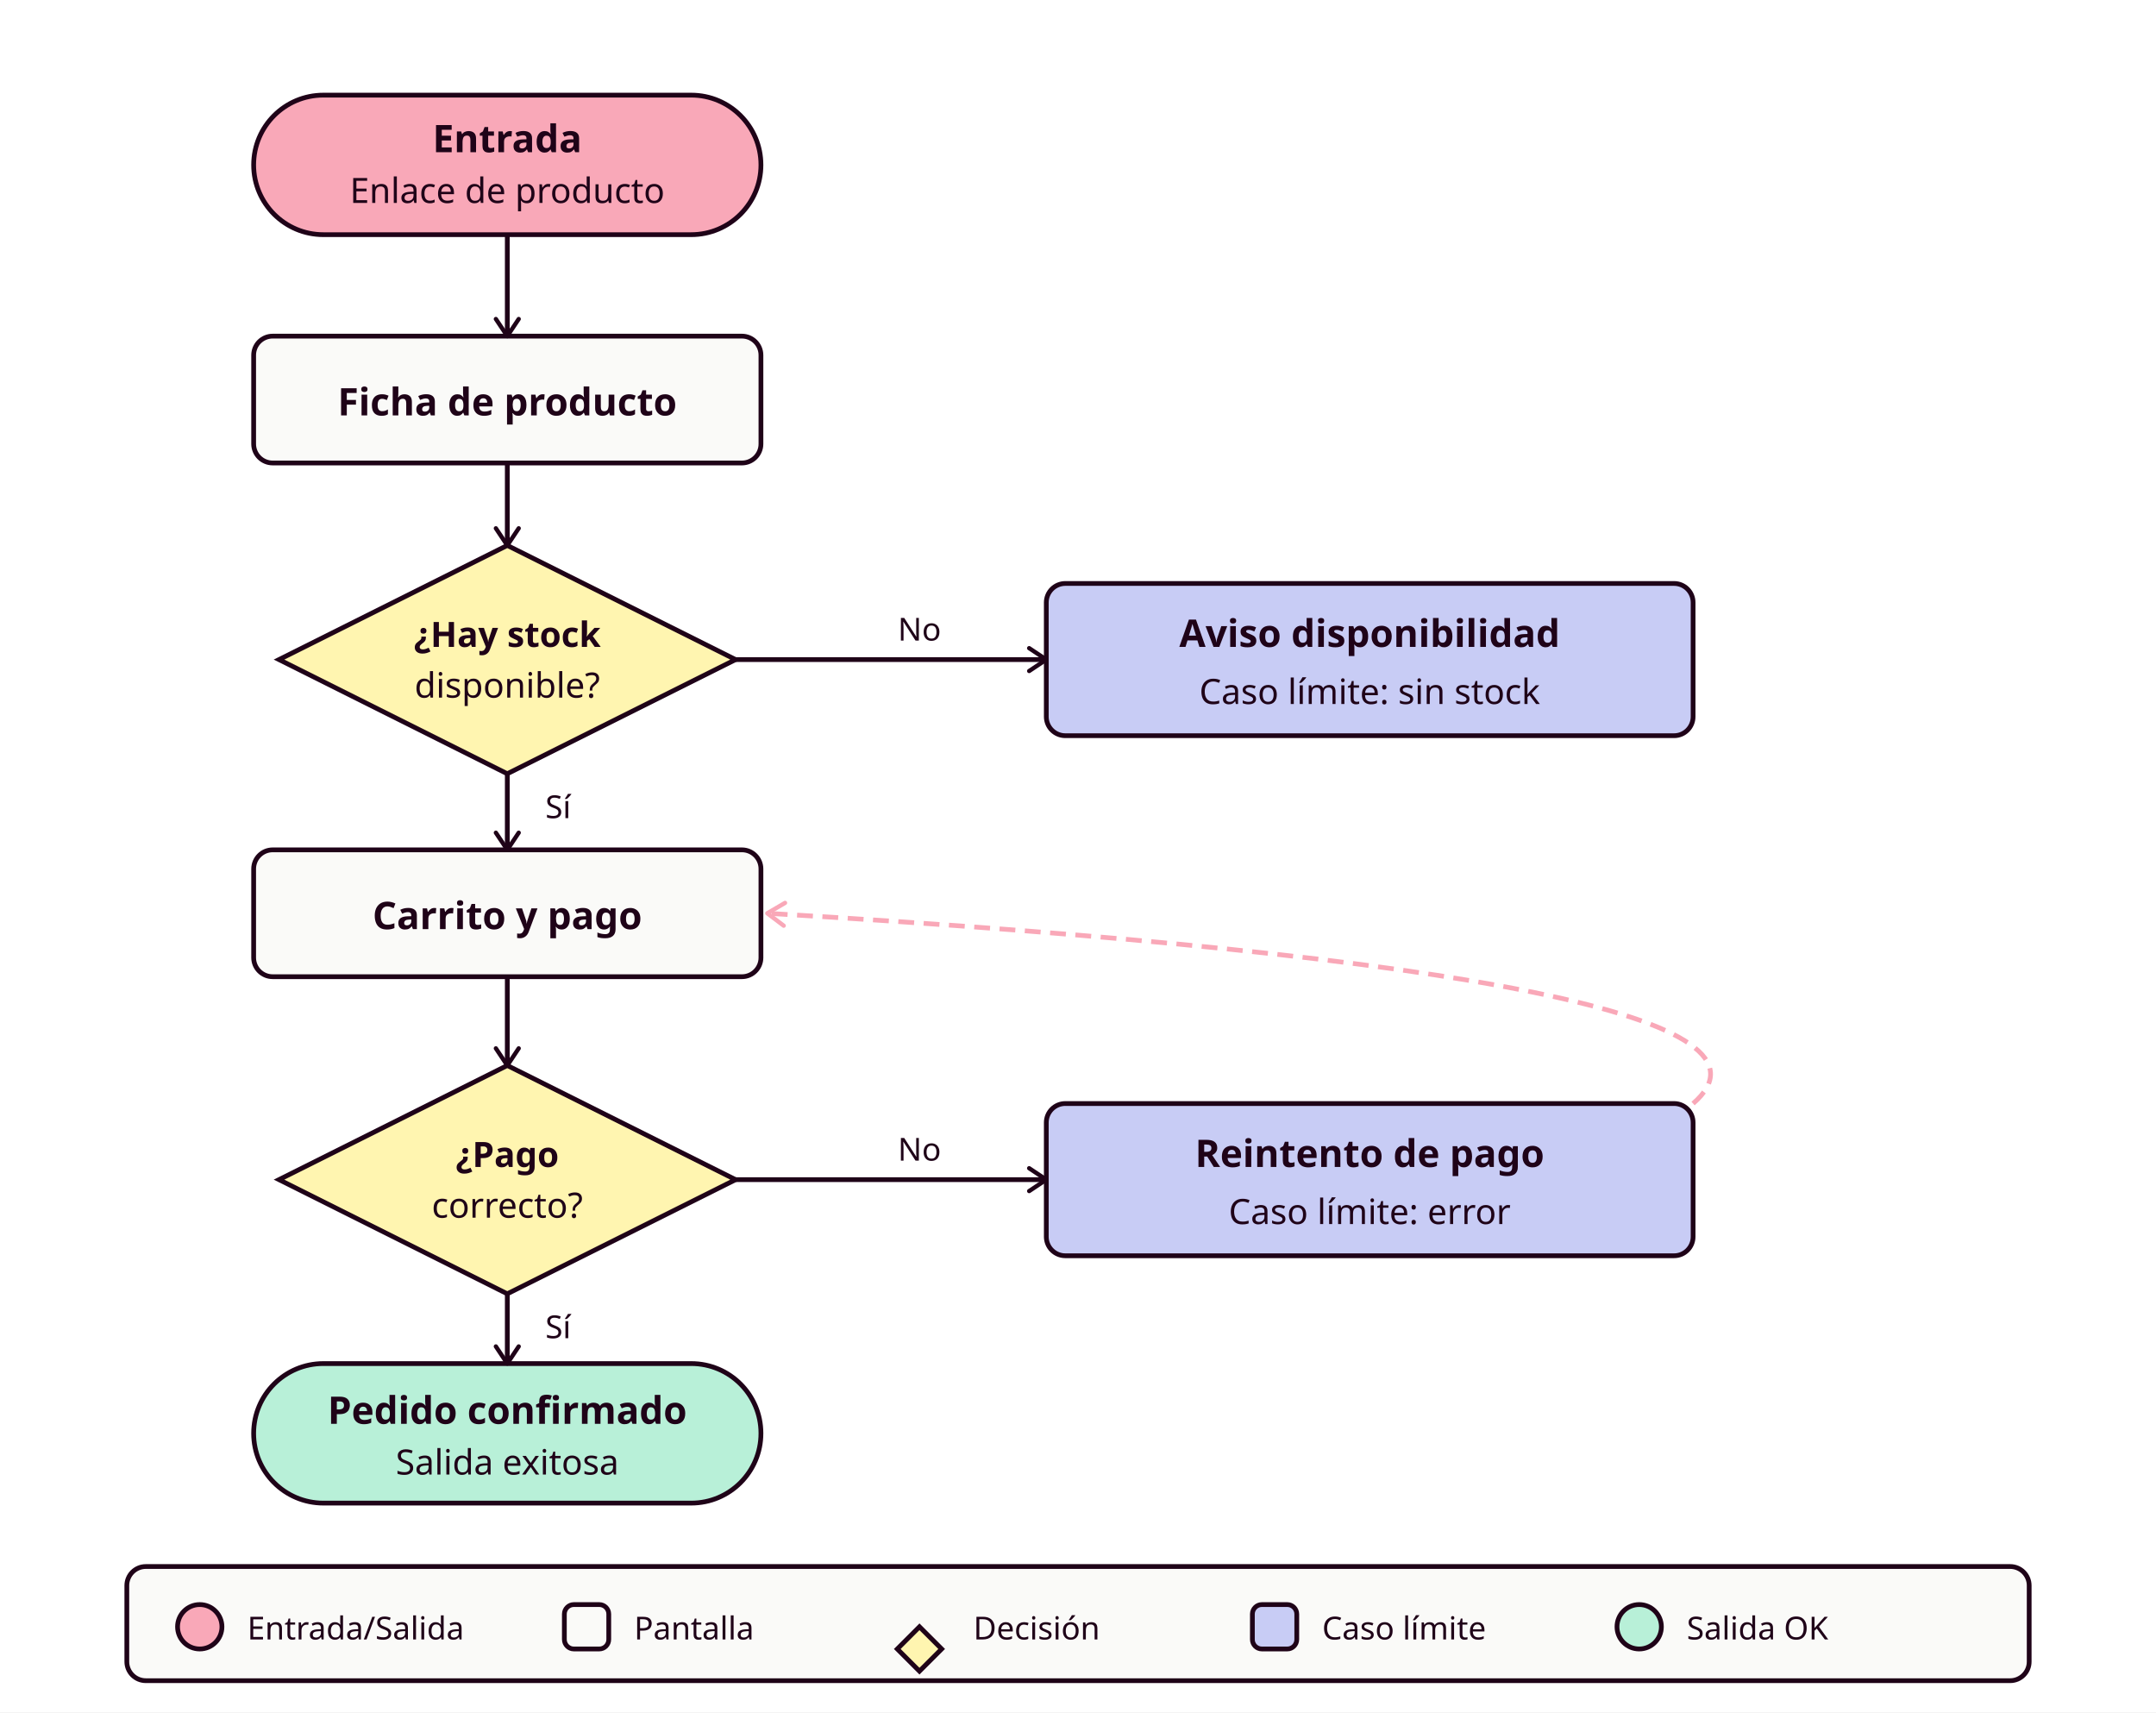
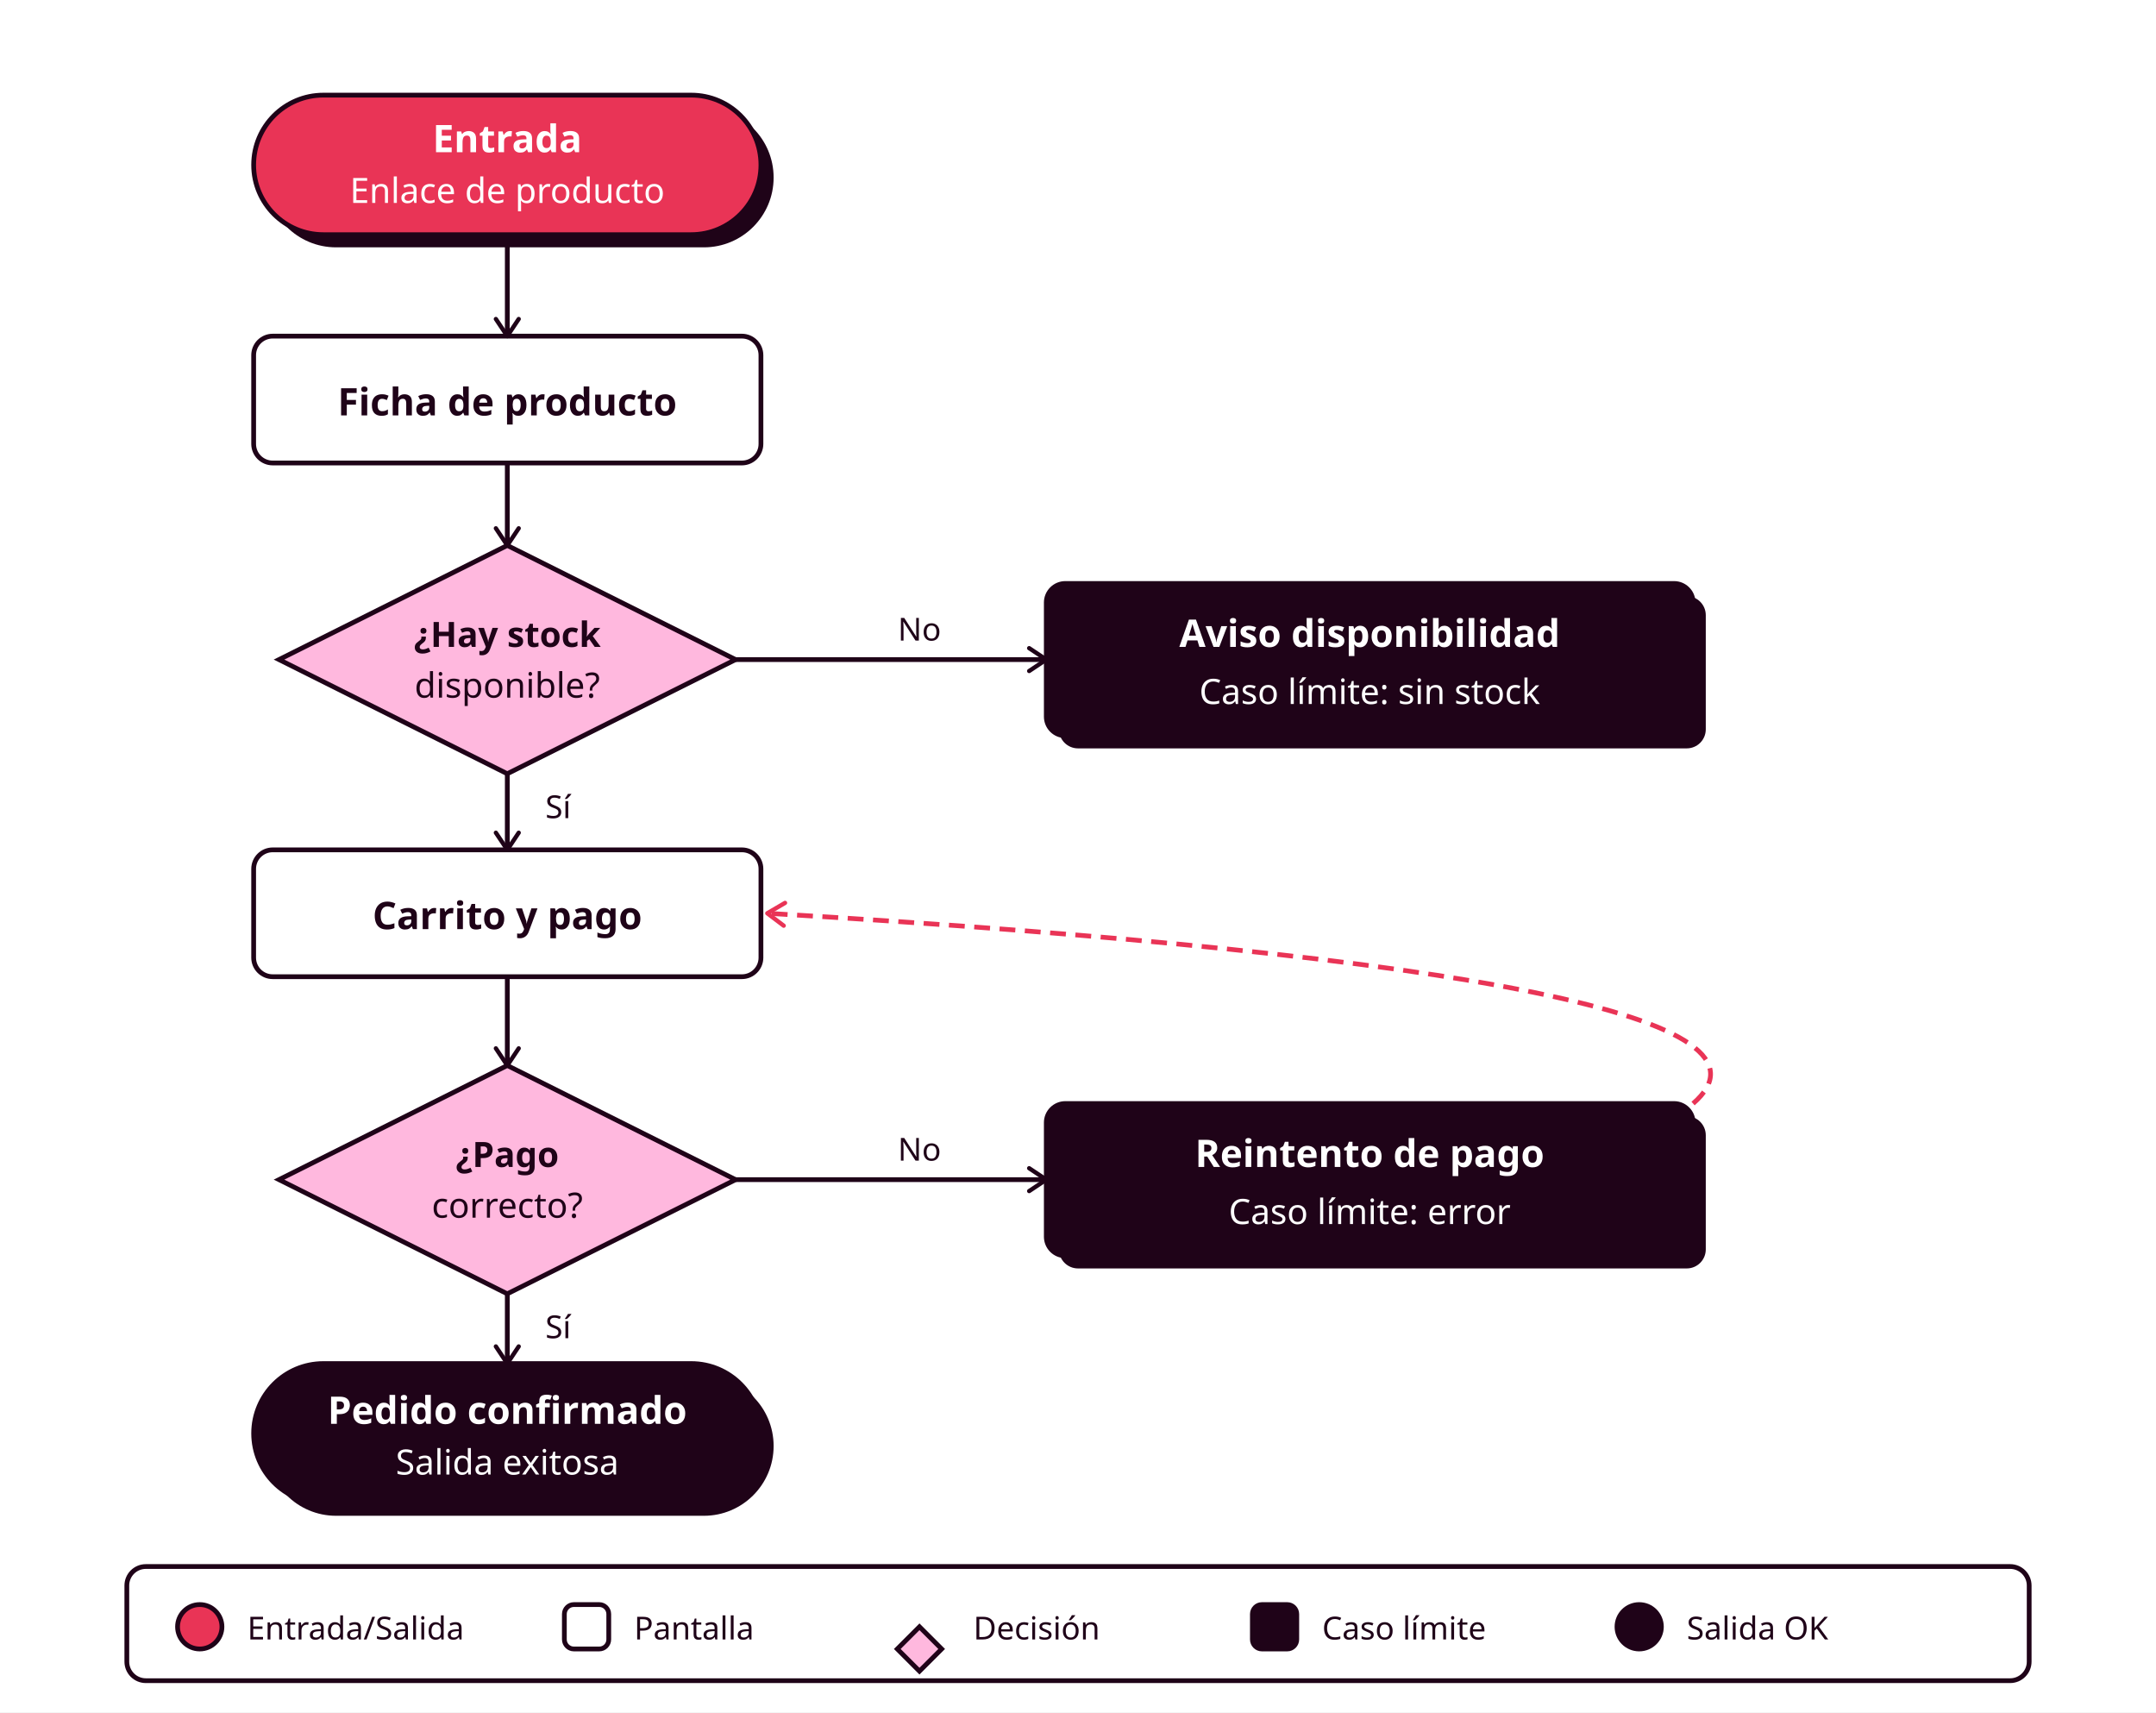
<svg xmlns="http://www.w3.org/2000/svg" width="680" height="540" viewBox="0 0 680 540" role="img" font-family="IBM Plex Sans, system-ui, sans-serif">
  <defs>
    <style>
      .bg   { fill: #ffffff; }
      .txt  { fill: #1F0318; }
-       .caja { fill: #FAFAF8; stroke: #1F0318; stroke-width: 1.5; }
-       .entrada { fill: #F9A8B8; stroke: #1F0318; stroke-width: 1.5; }
-       .decision{ fill: #FFF5B0; stroke: #1F0318; stroke-width: 1.5; }
-       .limite  { fill: #C8CCF5; stroke: #1F0318; stroke-width: 1.5; }
-       .salida  { fill: #B8F0D8; stroke: #1F0318; stroke-width: 1.5; }
+       .txt-inv { fill: #ffffff; }
+       .sombra  { fill: #1F0318; }
+       .caja { fill: #ffffff; stroke: #1F0318; stroke-width: 1.5; }
+       .entrada { fill: #E93456; stroke: #1F0318; stroke-width: 1.5; }
+       .decision{ fill: #FFB8DE; stroke: #1F0318; stroke-width: 1.5; }
+       .limite  { fill: #1F0318; stroke: #1F0318; stroke-width: 1.5; }
+       .salida  { fill: #1F0318; stroke: #1F0318; stroke-width: 1.5; }
      .linea   { stroke: #1F0318; stroke-width: 1.5; }
-       .retorno { stroke: #F9A8B8; stroke-width: 1.5; stroke-dasharray: 5 3; fill: none; }
+       .retorno { stroke: #E93456; stroke-width: 1.5; stroke-dasharray: 5 3; fill: none; }
      @media (prefers-color-scheme: dark) {
-         .bg { fill: #121212; }
-         .txt { fill: #e0e0e0; }
-         .caja { fill: #262626; stroke: #555; stroke-width: 1.5; }
-         .entrada { fill: #5a2030; stroke: #555; }
-         .decision{ fill: #3a3000; stroke: #555; }
-         .limite  { fill: #1e2050; stroke: #555; }
-         .salida  { fill: #0d3020; stroke: #555; }
-         .linea { stroke: #555; stroke-width: 1.5; }
+         .bg { fill: #150911; }
+         .txt { fill: #F5E9EE; }
+         .sombra { fill: #000000; }
+         .caja { fill: #2A1620; stroke: #F5E9EE; stroke-width: 1.5; }
+         .entrada { fill: #E93456; stroke: #F5E9EE; }
+         .decision{ fill: #5C2E44; stroke: #F5E9EE; }
+         .limite  { fill: #0A0409; stroke: #F5E9EE; }
+         .salida  { fill: #0A0409; stroke: #F5E9EE; }
+         .linea { stroke: #F5E9EE; stroke-width: 1.5; }
+         .retorno { stroke: #E93456; }
      }
    </style>
    <marker id="arr" viewBox="0 0 10 10" refX="8" refY="5" markerWidth="6" markerHeight="6" orient="auto-start-reverse">
      <path d="M2 1L8 5L2 9" fill="none" stroke="#1F0318" stroke-width="1.5" stroke-linecap="round" stroke-linejoin="round" />
    </marker>
    <marker id="arr2" viewBox="0 0 10 10" refX="8" refY="5" markerWidth="6" markerHeight="6" orient="auto-start-reverse">
-       <path d="M2 1L8 5L2 9" fill="none" stroke="#F9A8B8" stroke-width="1.5" stroke-linecap="round" stroke-linejoin="round" />
+       <path d="M2 1L8 5L2 9" fill="none" stroke="#E93456" stroke-width="1.5" stroke-linecap="round" stroke-linejoin="round" />
    </marker>
  </defs>
  <rect width="680" height="540" class="bg" />
+   <rect x="84" y="34" width="160" height="44" rx="22" class="sombra" />
  <rect x="80" y="30" width="160" height="44" rx="22" class="entrada" />
-   <text x="160" y="48" text-anchor="middle" font-size="12" font-weight="700" class="txt">Entrada</text>
-   <text x="160" y="64" text-anchor="middle" font-size="11" class="txt">Enlace de producto</text>
+   <text x="160" y="48" text-anchor="middle" font-size="12" font-weight="700" class="txt-inv">Entrada</text>
+   <text x="160" y="64" text-anchor="middle" font-size="11" class="txt-inv">Enlace de producto</text>
  <rect x="80" y="106" width="160" height="40" rx="6" class="caja" />
  <text x="160" y="131" text-anchor="middle" font-size="12" font-weight="600" class="txt">Ficha de producto</text>
  <line x1="160" y1="74" x2="160" y2="106" class="linea" marker-end="url(#arr)" />
  <polygon points="160,172 232,208 160,244 88,208" class="decision" />
  <text x="160" y="204" text-anchor="middle" font-size="11" font-weight="600" class="txt">¿Hay stock</text>
  <text x="160" y="220" text-anchor="middle" font-size="11" class="txt">disponible?</text>
  <line x1="160" y1="146" x2="160" y2="172" class="linea" marker-end="url(#arr)" />
+   <rect x="334" y="188" width="204" height="48" rx="6" class="sombra" />
  <rect x="330" y="184" width="204" height="48" rx="6" class="limite" />
-   <text x="432" y="204" text-anchor="middle" font-size="12" font-weight="600" class="txt">Aviso disponibilidad</text>
-   <text x="432" y="222" text-anchor="middle" font-size="11" class="txt">Caso límite: sin stock</text>
+   <text x="432" y="204" text-anchor="middle" font-size="12" font-weight="600" class="txt-inv">Aviso disponibilidad</text>
+   <text x="432" y="222" text-anchor="middle" font-size="11" class="txt-inv">Caso límite: sin stock</text>
  <text x="290" y="202" text-anchor="middle" font-size="10" class="txt">No</text>
  <line x1="232" y1="208" x2="330" y2="208" class="linea" marker-end="url(#arr)" />
  <text x="172" y="258" font-size="10" class="txt">Sí</text>
  <rect x="80" y="268" width="160" height="40" rx="6" class="caja" />
  <text x="160" y="293" text-anchor="middle" font-size="12" font-weight="600" class="txt">Carrito y pago</text>
  <line x1="160" y1="244" x2="160" y2="268" class="linea" marker-end="url(#arr)" />
  <polygon points="160,336 232,372 160,408 88,372" class="decision" />
  <text x="160" y="368" text-anchor="middle" font-size="11" font-weight="600" class="txt">¿Pago</text>
  <text x="160" y="384" text-anchor="middle" font-size="11" class="txt">correcto?</text>
  <line x1="160" y1="308" x2="160" y2="336" class="linea" marker-end="url(#arr)" />
+   <rect x="334" y="352" width="204" height="48" rx="6" class="sombra" />
  <rect x="330" y="348" width="204" height="48" rx="6" class="limite" />
-   <text x="432" y="368" text-anchor="middle" font-size="12" font-weight="600" class="txt">Reintento de pago</text>
-   <text x="432" y="386" text-anchor="middle" font-size="11" class="txt">Caso límite: error</text>
+   <text x="432" y="368" text-anchor="middle" font-size="12" font-weight="600" class="txt-inv">Reintento de pago</text>
+   <text x="432" y="386" text-anchor="middle" font-size="11" class="txt-inv">Caso límite: error</text>
  <text x="290" y="366" text-anchor="middle" font-size="10" class="txt">No</text>
  <line x1="232" y1="372" x2="330" y2="372" class="linea" marker-end="url(#arr)" />
  <path d="M534 348 Q580 308 242 288" class="retorno" marker-end="url(#arr2)" />
  <text x="172" y="422" font-size="10" class="txt">Sí</text>
+   <rect x="84" y="434" width="160" height="44" rx="22" class="sombra" />
  <rect x="80" y="430" width="160" height="44" rx="22" class="salida" />
-   <text x="160" y="449" text-anchor="middle" font-size="12" font-weight="700" class="txt">Pedido confirmado</text>
-   <text x="160" y="465" text-anchor="middle" font-size="11" class="txt">Salida exitosa</text>
+   <text x="160" y="449" text-anchor="middle" font-size="12" font-weight="700" class="txt-inv">Pedido confirmado</text>
+   <text x="160" y="465" text-anchor="middle" font-size="11" class="txt-inv">Salida exitosa</text>
  <line x1="160" y1="408" x2="160" y2="430" class="linea" marker-end="url(#arr)" />
  <rect x="40" y="494" width="600" height="36" rx="6" class="caja" />
  <rect x="56" y="506" width="14" height="14" rx="7" class="entrada" />
  <text x="78" y="517" font-size="10" class="txt">Entrada/Salida</text>
  <rect x="178" y="506" width="14" height="14" rx="3" class="caja" />
  <text x="200" y="517" font-size="10" class="txt">Pantalla</text>
  <polygon points="290,513 297,520 290,527 283,520" class="decision" />
  <text x="307" y="517" font-size="10" class="txt">Decisión</text>
  <rect x="395" y="506" width="14" height="14" rx="3" class="limite" />
  <text x="417" y="517" font-size="10" class="txt">Caso límite</text>
  <rect x="510" y="506" width="14" height="14" rx="7" class="salida" />
  <text x="532" y="517" font-size="10" class="txt">Salida OK</text>
</svg>
